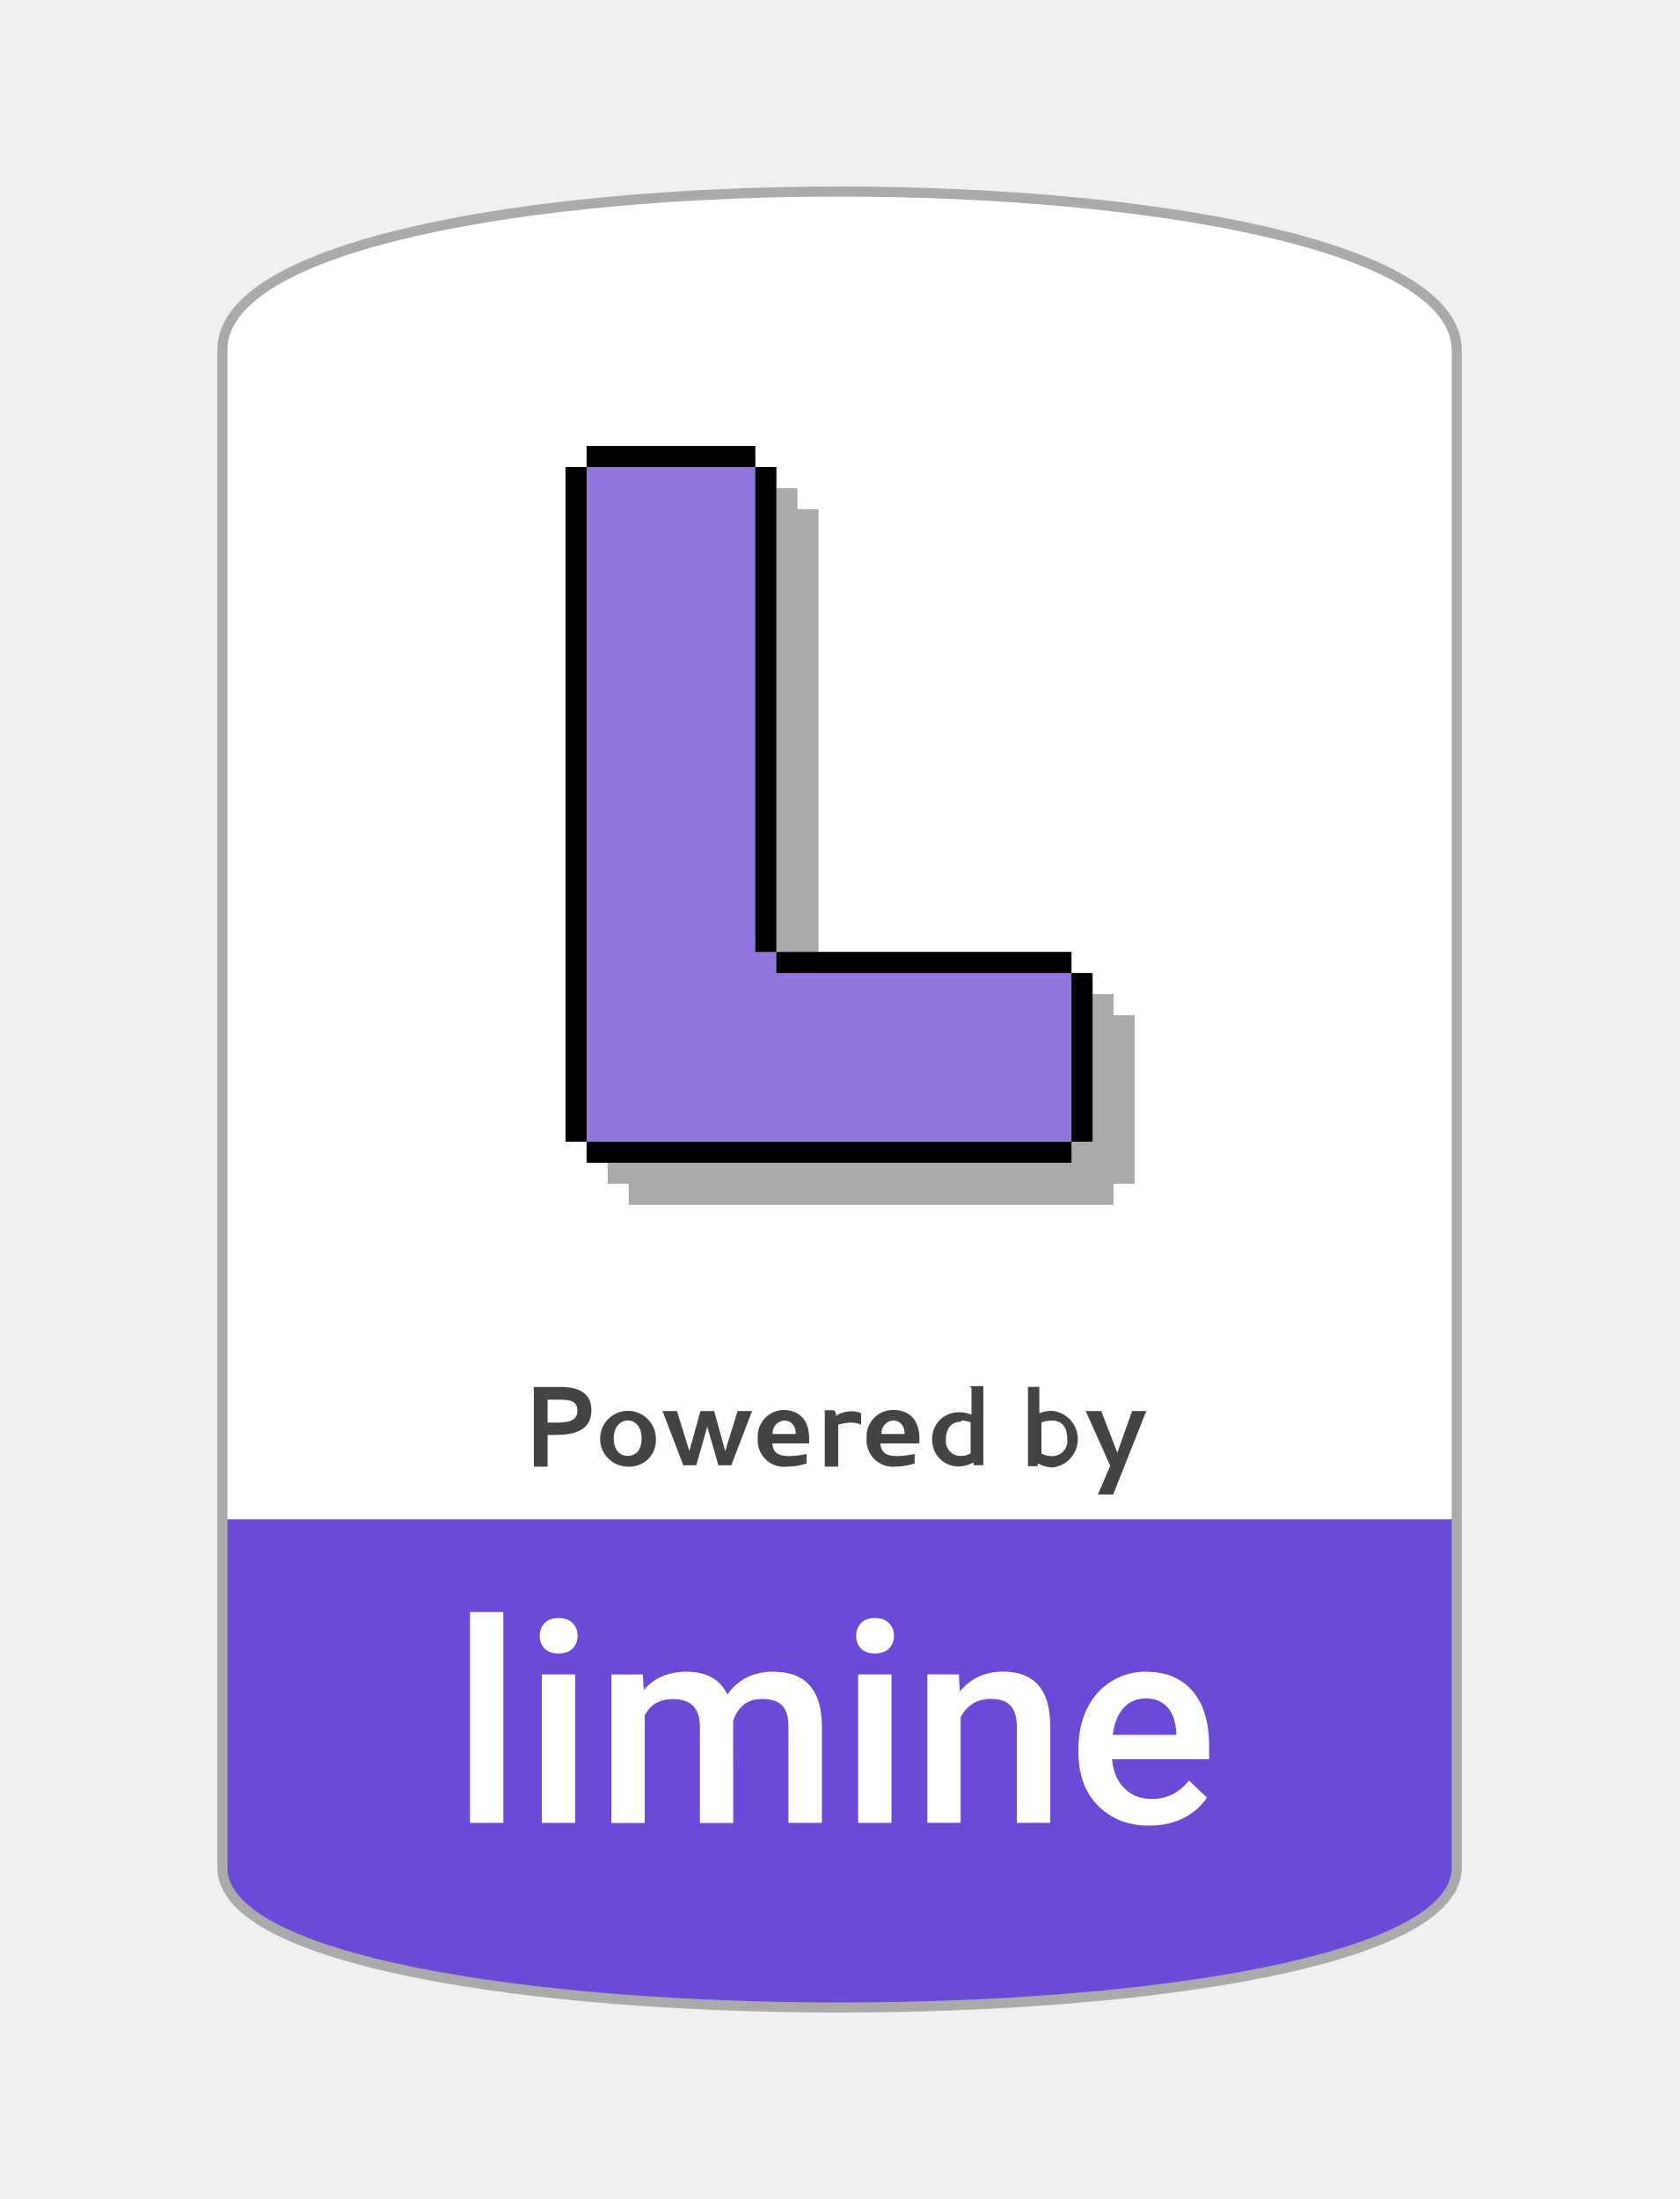
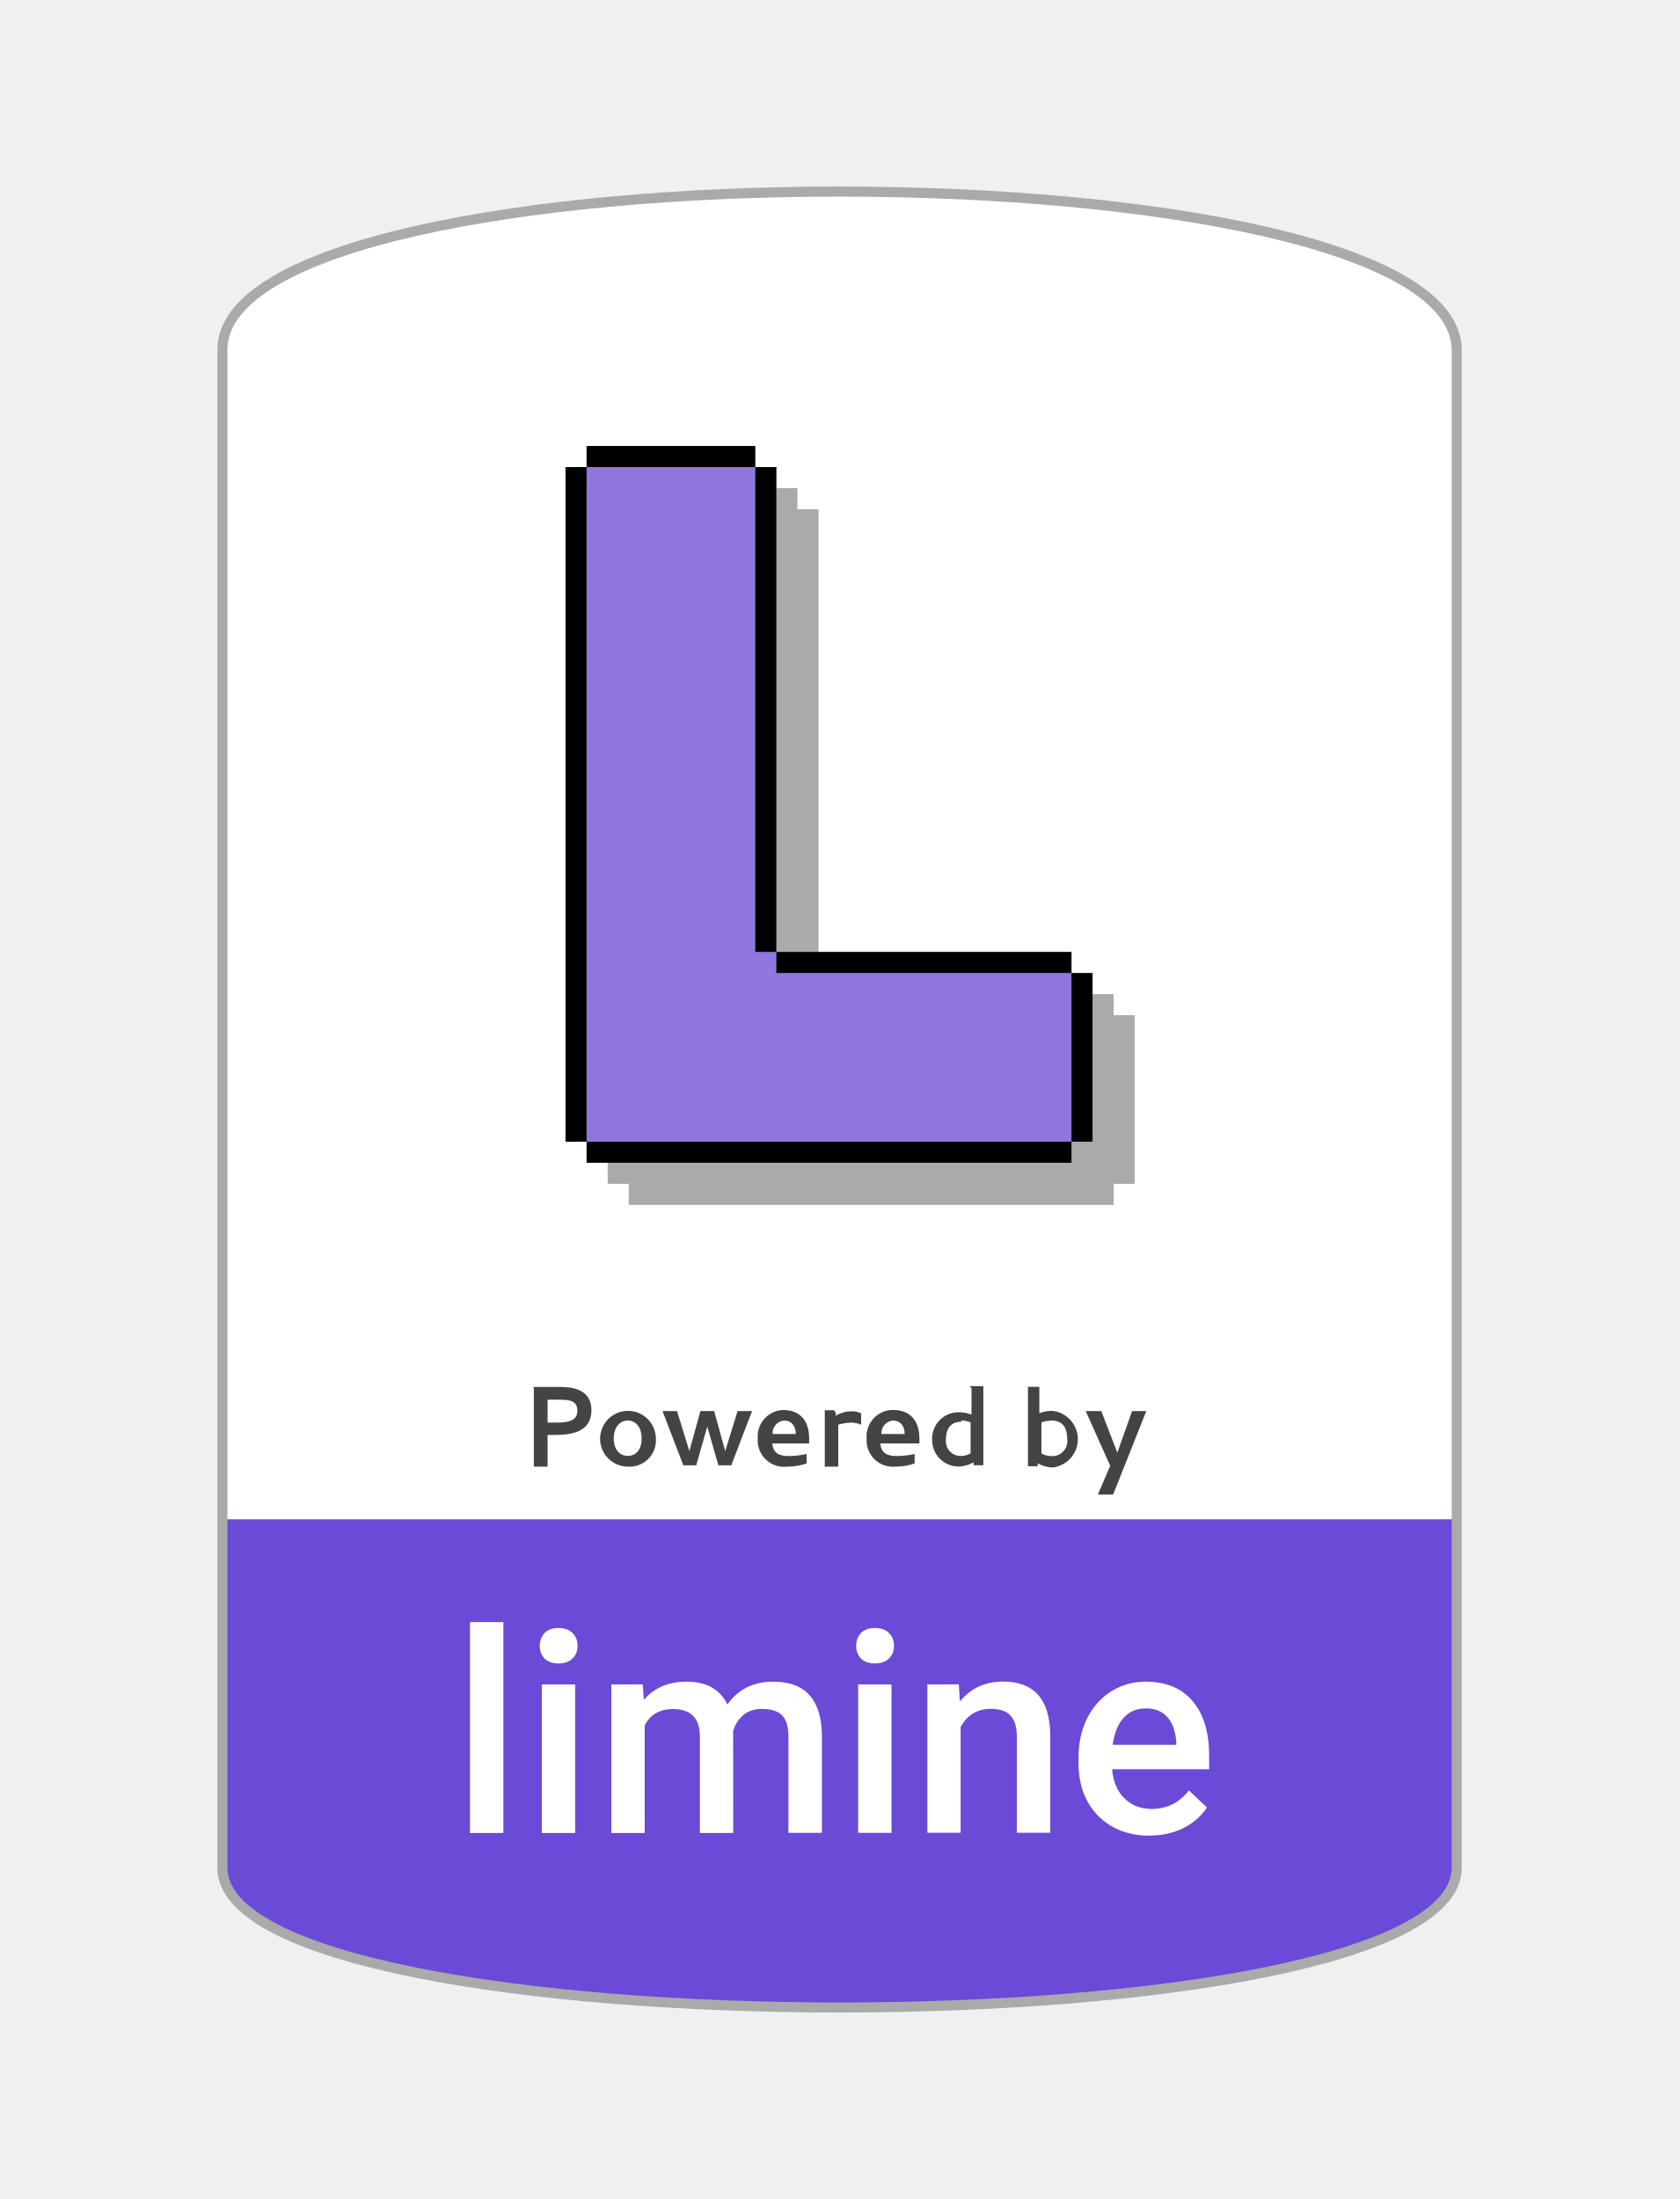
<svg xmlns="http://www.w3.org/2000/svg" xmlns:xlink="http://www.w3.org/1999/xlink" width="63.72" height="83.446" viewBox="0 0 16.859 22.078" version="1.1" id="svg1" xml:space="preserve">
  <defs id="defs1">
    <linearGradient id="linear-gradient-34" x1="155.32" y1="560.59" x2="155.32" y2="560.43" xlink:href="#linear-gradient-13" />
    <linearGradient id="linear-gradient-13" x1="155.32" y1="562.58" x2="155.32" y2="562.42" gradientTransform="matrix(45.2,0,0,-212.17,-6849.43,119709.31)" gradientUnits="userSpaceOnUse">
      <stop offset="0" stop-color="#16b0ed" stop-opacity="0.8" id="stop76" />
      <stop offset="1" stop-color="#0f59b2" stop-opacity="0.84" id="stop77" />
    </linearGradient>
    <linearGradient id="linear-gradient-35" x1="158.05" y1="560.59" x2="158.05" y2="560.43" xlink:href="#linear-gradient-14" />
    <linearGradient id="linear-gradient-14" x1="158.05" y1="562.58" x2="158.05" y2="562.42" gradientTransform="matrix(-46.13,0,0,-212.15,7480.38,119695.47)" gradientUnits="userSpaceOnUse">
      <stop offset="0" stop-color="#7db643" id="stop78" />
      <stop offset="1" stop-color="#367533" id="stop79" />
    </linearGradient>
    <linearGradient id="linear-gradient-36" x1="155.08" y1="560.59" x2="155.08" y2="560.43" xlink:href="#linear-gradient-15" />
    <linearGradient id="linear-gradient-15" x1="155.08" y1="562.58" x2="155.08" y2="562.42" gradientTransform="matrix(150.45,0,0,-212.19,-23151.41,119720.44)" gradientUnits="userSpaceOnUse">
      <stop offset="0" stop-color="#88c649" stop-opacity="0.8" id="stop80" />
      <stop offset="1" stop-color="#439240" stop-opacity="0.84" id="stop81" />
    </linearGradient>
  </defs>
  <g id="layer1">
    <g id="g3">
      <path id="use1" style="display:inline;fill:#ffffff;fill-opacity:1;stroke-width:0.476" class="cls-162" d="M 8.429 1.923 C 5.331 1.923 2.233 2.452 2.233 3.512 L 2.233 18.752 C 2.233 20.623 14.626 20.623 14.626 18.752 L 14.626 3.518 C 14.626 2.455 11.528 1.924 8.429 1.923 z " />
      <path id="path1568" style="fill:#6a4ad6;fill-opacity:1;stroke-width:0.265;stroke-dasharray:none" class="cls-162" d="M 2.233 15.254 L 2.233 18.752 C 2.233 20.623 14.626 20.623 14.626 18.752 L 14.626 15.254 L 2.233 15.254 z " />
      <path class="cls-28" d="M 14.626,3.517 V 18.752 c 0,1.871 -12.393,1.871 -12.393,0 V 3.512 c 0,-2.119 12.393,-2.119 12.393,0.005 z" id="path1" style="fill:none;fill-opacity:1;stroke:#aaaaaa;stroke-width:0.101px;stroke-linecap:round;stroke-linejoin:bevel" />
    </g>
    <g id="g2" transform="translate(0.1190642)">
      <path class="cls-162" d="m 5.379,14.053 h 0.103 c 0.101,0 0.196,0 0.196,0.111 0,0.111 -0.108,0.119 -0.228,0.119 h -0.071 v -0.225 m -0.138,-0.127 v 0.794 h 0.138 v -0.318 h 0.064 c 0.169,0 0.376,-0.024 0.376,-0.249 0,-0.225 -0.22,-0.233 -0.323,-0.233 h -0.265" id="path1561" style="fill:#444444;stroke-width:0.265" />
      <path class="cls-162" d="m 6.183,14.725 a 0.265,0.265 0 0 0 0.283,-0.286 0.28,0.28 0 1 0 -0.283,0.286 m 0,-0.463 c 0.077,0 0.14,0.061 0.14,0.18 0,0.119 -0.061,0.175 -0.14,0.175 -0.079,0 -0.14,-0.061 -0.14,-0.175 0,-0.114 0.064,-0.18 0.14,-0.18" id="path1562" style="fill:#444444;stroke-width:0.265" />
      <polyline class="cls-162" points="172.68 807.88 172.26 809.4 171.79 807.88 171.24 807.88 172.03 809.94 172.52 809.94 172.94 808.47 173.36 809.94 173.85 809.94 174.64 807.88 174.09 807.88 173.62 809.4 173.2 807.88 172.68 807.88" id="polyline1562" style="fill:#444444" transform="matrix(0.2645833,0,0,0.2645833,-38.77469,-199.5848)" />
      <path class="cls-162" d="m 7.755,14.262 c 0.066,0 0.116,0.048 0.116,0.135 h -0.233 a 0.127,0.127 0 0 1 0.116,-0.135 m 0,-0.106 a 0.265,0.265 0 0 0 -0.265,0.286 0.265,0.265 0 0 0 0.299,0.283 0.574,0.574 0 0 0 0.191,-0.032 v -0.095 a 0.892,0.892 0 0 1 -0.172,0.021 c -0.101,0 -0.164,-0.026 -0.172,-0.127 h 0.37 v -0.05 c 0,-0.169 -0.082,-0.286 -0.265,-0.286" id="path1563" style="fill:#444444;stroke-width:0.265" />
      <path class="cls-162" d="m 8.276,14.196 -0.019,-0.037 h -0.095 v 0.566 h 0.135 v -0.421 a 0.489,0.489 0 0 1 0.127,-0.021 0.249,0.249 0 0 1 0.103,0.021 v 0 -0.114 a 0.212,0.212 0 0 0 -0.098,-0.021 0.312,0.312 0 0 0 -0.161,0.048" id="path1564" style="fill:#444444;stroke-width:0.265" />
      <path class="cls-162" d="m 8.848,14.262 c 0.066,0 0.116,0.048 0.116,0.135 h -0.233 a 0.127,0.127 0 0 1 0.116,-0.135 m 0,-0.106 a 0.265,0.265 0 0 0 -0.265,0.286 0.265,0.265 0 0 0 0.291,0.283 0.574,0.574 0 0 0 0.191,-0.032 v -0.095 a 0.894,0.894 0 0 1 -0.175,0.021 c -0.098,0 -0.161,-0.026 -0.169,-0.127 h 0.392 v -0.05 c 0,-0.169 -0.085,-0.286 -0.265,-0.286" id="path1565" style="fill:#444444;stroke-width:0.265" />
      <path class="cls-162" d="m 9.528,14.262 a 0.288,0.288 0 0 1 0.098,0.018 v 0.312 a 0.193,0.193 0 0 1 -0.095,0.026 0.148,0.148 0 0 1 -0.153,-0.159 c 0,-0.14 0.069,-0.185 0.159,-0.185 m 0.098,-0.336 v 0.265 a 0.333,0.333 0 0 0 -0.13,-0.024 0.265,0.265 0 0 0 -0.265,0.283 0.265,0.265 0 0 0 0.27,0.262 0.325,0.325 0 0 0 0.146,-0.042 v 0.029 h 0.098 v -0.794 h -0.138" id="path1566" style="fill:#444444;stroke-width:0.265" />
      <path class="cls-162" d="m 10.435,14.262 c 0.093,0 0.161,0.045 0.161,0.185 a 0.151,0.151 0 0 1 -0.164,0.172 0.201,0.201 0 0 1 -0.095,-0.026 v -0.312 a 0.288,0.288 0 0 1 0.098,-0.018 m -0.233,-0.336 v 0.794 h 0.098 v -0.029 a 0.325,0.325 0 0 0 0.146,0.042 0.286,0.286 0 0 0 0,-0.569 0.333,0.333 0 0 0 -0.13,0.024 v -0.265 h -0.135" id="path1567" style="fill:#444444;stroke-width:0.265" />
      <polyline class="cls-162" points="187.3 807.88 188.23 809.96 187.76 811.05 188.34 811.05 189.6 807.88 189.06 807.88 188.5 809.46 187.89 807.88 187.3 807.88" id="polyline1567" style="fill:#444444" transform="matrix(0.2645833,0,0,0.2645833,-38.77469,-199.5848)" />
    </g>
    <g id="g1" transform="matrix(0.09704413,0,0,0.09704413,0.7291042,-0.7675665)">
      <path d="m 53.177,54.049 v 1.09 1.09 h -1.09 -1.091 v 34.898 34.899 h 1.091 1.09 v 1.09 1.09 h 1.09 1.091 v 1.091 1.09 h 1.09 1.09 v 1.091 1.09 h 25.083 25.083 v -1.09 -1.091 h 1.09 1.091 v -8.725 -8.725 h -1.091 -1.09 v -1.09 -1.091 h -1.09 -1.091 v -1.09 -1.09 h -1.09 -1.091 v -1.091 -1.09 H 90.257 77.169 V 83.494 60.592 H 76.079 74.988 V 59.501 58.411 H 73.898 72.807 V 57.321 56.23 H 71.717 70.626 V 55.139 54.049 h -8.725 z" style="display:inline;fill:#aaaaaa;fill-opacity:1" id="path11" />
      <path d="M 24.822,40.962 V 95.49 150.019 H 79.351 133.879 V 95.49 40.962 H 79.351 Z m 28.355,13.087 h 8.725 8.725 v 1.09 1.09 h 1.09 1.091 v 1.091 1.09 h 1.09 1.09 v 1.09 1.091 h 1.091 1.09 v 22.902 22.902 h 13.087 13.087 v 1.09 1.091 h 1.091 1.09 v 1.09 1.09 h 1.091 1.09 v 1.091 1.09 h 1.09 1.091 v 8.725 8.725 h -1.091 -1.09 v 1.091 1.09 H 82.622 57.539 v -1.09 -1.091 h -1.09 -1.09 v -1.09 -1.091 h -1.091 -1.09 v -1.09 -1.09 H 52.087 50.996 V 91.128 56.23 h 1.091 1.09 V 55.139 Z" style="display:inline;fill:none" id="path10" />
      <path d="m 70.626,56.23 h -8.725 -8.725 v 34.898 34.899 h 25.083 25.083 v -8.725 -8.725 H 88.075 72.807 v -1.091 -1.09 H 71.717 70.626 V 81.313 Z" style="display:inline;fill:#9076de;fill-opacity:1" id="path5" />
      <g id="g9">
        <path d="M 53.177,126.026 V 91.128 56.23 h -1.09 -1.091 v 34.898 34.899 h 1.091 z" style="display:inline" id="path9" />
        <path d="M 103.343,126.026 H 78.26 53.177 v 1.09 1.09 h 25.083 25.083 v -1.09 z" style="display:inline" id="path8" />
        <path d="m 103.343,108.577 v 8.725 8.725 h 1.091 1.09 v -8.725 -8.725 h -1.09 z" style="display:inline" id="path7" />
        <path d="m 72.807,106.396 v 1.09 1.091 h 15.268 15.268 v -1.091 -1.09 H 88.075 Z" style="display:inline" id="path6" />
        <path d="m 70.626,56.23 v 25.083 25.083 h 1.09 1.091 V 81.313 56.23 h -1.091 z" style="display:inline" id="path4" />
        <path d="m 53.177,54.049 v 1.09 1.09 h 8.725 8.725 V 55.139 54.049 h -8.725 z" style="display:inline" id="path3" />
      </g>
    </g>
-     <path style="font-weight:500;font-size:2.822px;font-family:Roboto;-inkscape-font-specification:'Roboto Semi-Light';text-align:center;text-anchor:middle;fill:#ffffff;stroke-width:0.265" d="M 5.054,18.302 H 4.719 v -2.117 h 0.335 z m 0.721,0 h -0.335 v -1.491 h 0.335 z M 5.419,16.424 q 0,-0.077 0.048,-0.128 0.05,-0.051 0.141,-0.051 0.091,0 0.141,0.051 0.05,0.051 0.05,0.128 0,0.076 -0.05,0.127 -0.05,0.05 -0.141,0.05 -0.091,0 -0.141,-0.05 -0.048,-0.051 -0.048,-0.127 z m 1.035,0.387 0.01,0.156 q 0.157,-0.183 0.43,-0.183 0.299,0 0.409,0.229 0.163,-0.229 0.458,-0.229 0.247,0 0.367,0.136 0.121,0.136 0.124,0.402 v 0.98 H 7.916 v -0.97 q 0,-0.142 -0.062,-0.208 -0.062,-0.066 -0.205,-0.066 -0.114,0 -0.187,0.062 -0.072,0.061 -0.101,0.16 l 0.001,1.023 h -0.335 v -0.981 q -0.007,-0.263 -0.269,-0.263 -0.201,0 -0.285,0.164 v 1.08 h -0.335 v -1.491 z m 2.497,1.491 H 8.616 V 16.811 H 8.951 Z M 8.596,16.424 q 0,-0.077 0.048,-0.128 0.05,-0.051 0.141,-0.051 0.091,0 0.141,0.051 0.05,0.051 0.05,0.128 0,0.076 -0.05,0.127 -0.05,0.05 -0.141,0.05 -0.091,0 -0.141,-0.05 -0.048,-0.051 -0.048,-0.127 z m 1.031,0.387 0.01,0.172 q 0.165,-0.2 0.434,-0.2 0.466,0 0.474,0.533 v 0.985 H 10.209 v -0.966 q 0,-0.142 -0.062,-0.209 -0.061,-0.069 -0.2,-0.069 -0.203,0 -0.302,0.183 v 1.061 H 9.311 v -1.491 z m 1.915,1.519 q -0.318,0 -0.517,-0.2 -0.197,-0.201 -0.197,-0.535 v -0.041 q 0,-0.223 0.085,-0.398 0.087,-0.176 0.243,-0.274 0.156,-0.098 0.347,-0.098 0.305,0 0.47,0.194 0.167,0.194 0.167,0.55 v 0.135 h -0.974 q 0.015,0.185 0.123,0.292 0.109,0.107 0.273,0.107 0.23,0 0.375,-0.186 l 0.181,0.172 q -0.09,0.134 -0.24,0.208 -0.149,0.073 -0.335,0.073 z m -0.04,-1.277 q -0.138,0 -0.223,0.096 -0.084,0.096 -0.107,0.269 h 0.638 v -0.025 q -0.011,-0.168 -0.09,-0.254 -0.079,-0.087 -0.218,-0.087 z" id="text2" aria-label="limine" />
+     <path style="font-weight:500;font-size:2.822px;font-family:Roboto;-inkscape-font-specification:'Roboto Semi-Light';text-align:center;text-anchor:middle;fill:#ffffff;stroke-width:0.265" d="M 5.054,18.403 H 4.719 V 16.286 h 0.335 z m 0.721,0 h -0.335 v -1.491 h 0.335 z M 5.419,16.524 q 0,-0.077 0.048,-0.128 0.05,-0.051 0.141,-0.051 0.091,0 0.141,0.051 0.05,0.051 0.05,0.128 0,0.076 -0.05,0.127 -0.05,0.05 -0.141,0.05 -0.091,0 -0.141,-0.05 -0.048,-0.051 -0.048,-0.127 z m 1.035,0.387 0.01,0.156 q 0.157,-0.183 0.43,-0.183 0.299,0 0.409,0.229 0.163,-0.229 0.458,-0.229 0.247,0 0.367,0.136 0.121,0.136 0.124,0.402 v 0.98 H 7.916 v -0.97 q 0,-0.142 -0.062,-0.208 -0.062,-0.066 -0.205,-0.066 -0.114,0 -0.187,0.062 -0.072,0.061 -0.101,0.16 l 0.001,1.023 h -0.335 v -0.981 q -0.007,-0.263 -0.269,-0.263 -0.201,0 -0.285,0.164 v 1.08 h -0.335 v -1.491 z m 2.497,1.491 H 8.616 V 16.912 H 8.951 Z M 8.596,16.524 q 0,-0.077 0.048,-0.128 0.05,-0.051 0.141,-0.051 0.091,0 0.141,0.051 0.05,0.051 0.05,0.128 0,0.076 -0.05,0.127 -0.05,0.05 -0.141,0.05 -0.091,0 -0.141,-0.05 -0.048,-0.051 -0.048,-0.127 z m 1.031,0.387 0.01,0.172 q 0.165,-0.2 0.434,-0.2 0.466,0 0.474,0.533 v 0.985 H 10.209 v -0.966 q 0,-0.142 -0.062,-0.209 -0.061,-0.069 -0.2,-0.069 -0.203,0 -0.302,0.183 v 1.061 H 9.311 V 16.912 Z m 1.915,1.519 q -0.318,0 -0.517,-0.2 -0.197,-0.201 -0.197,-0.535 v -0.041 q 0,-0.223 0.085,-0.398 0.087,-0.176 0.243,-0.274 0.156,-0.098 0.347,-0.098 0.305,0 0.47,0.194 0.167,0.194 0.167,0.55 v 0.135 H 11.166 q 0.015,0.185 0.123,0.292 0.109,0.107 0.273,0.107 0.23,0 0.375,-0.186 l 0.181,0.172 q -0.09,0.134 -0.24,0.208 -0.149,0.073 -0.335,0.073 z m -0.04,-1.277 q -0.138,0 -0.223,0.096 -0.084,0.096 -0.107,0.269 h 0.638 v -0.025 q -0.011,-0.168 -0.09,-0.254 -0.079,-0.087 -0.218,-0.087 z" id="text2" aria-label="limine" />
  </g>
</svg>
